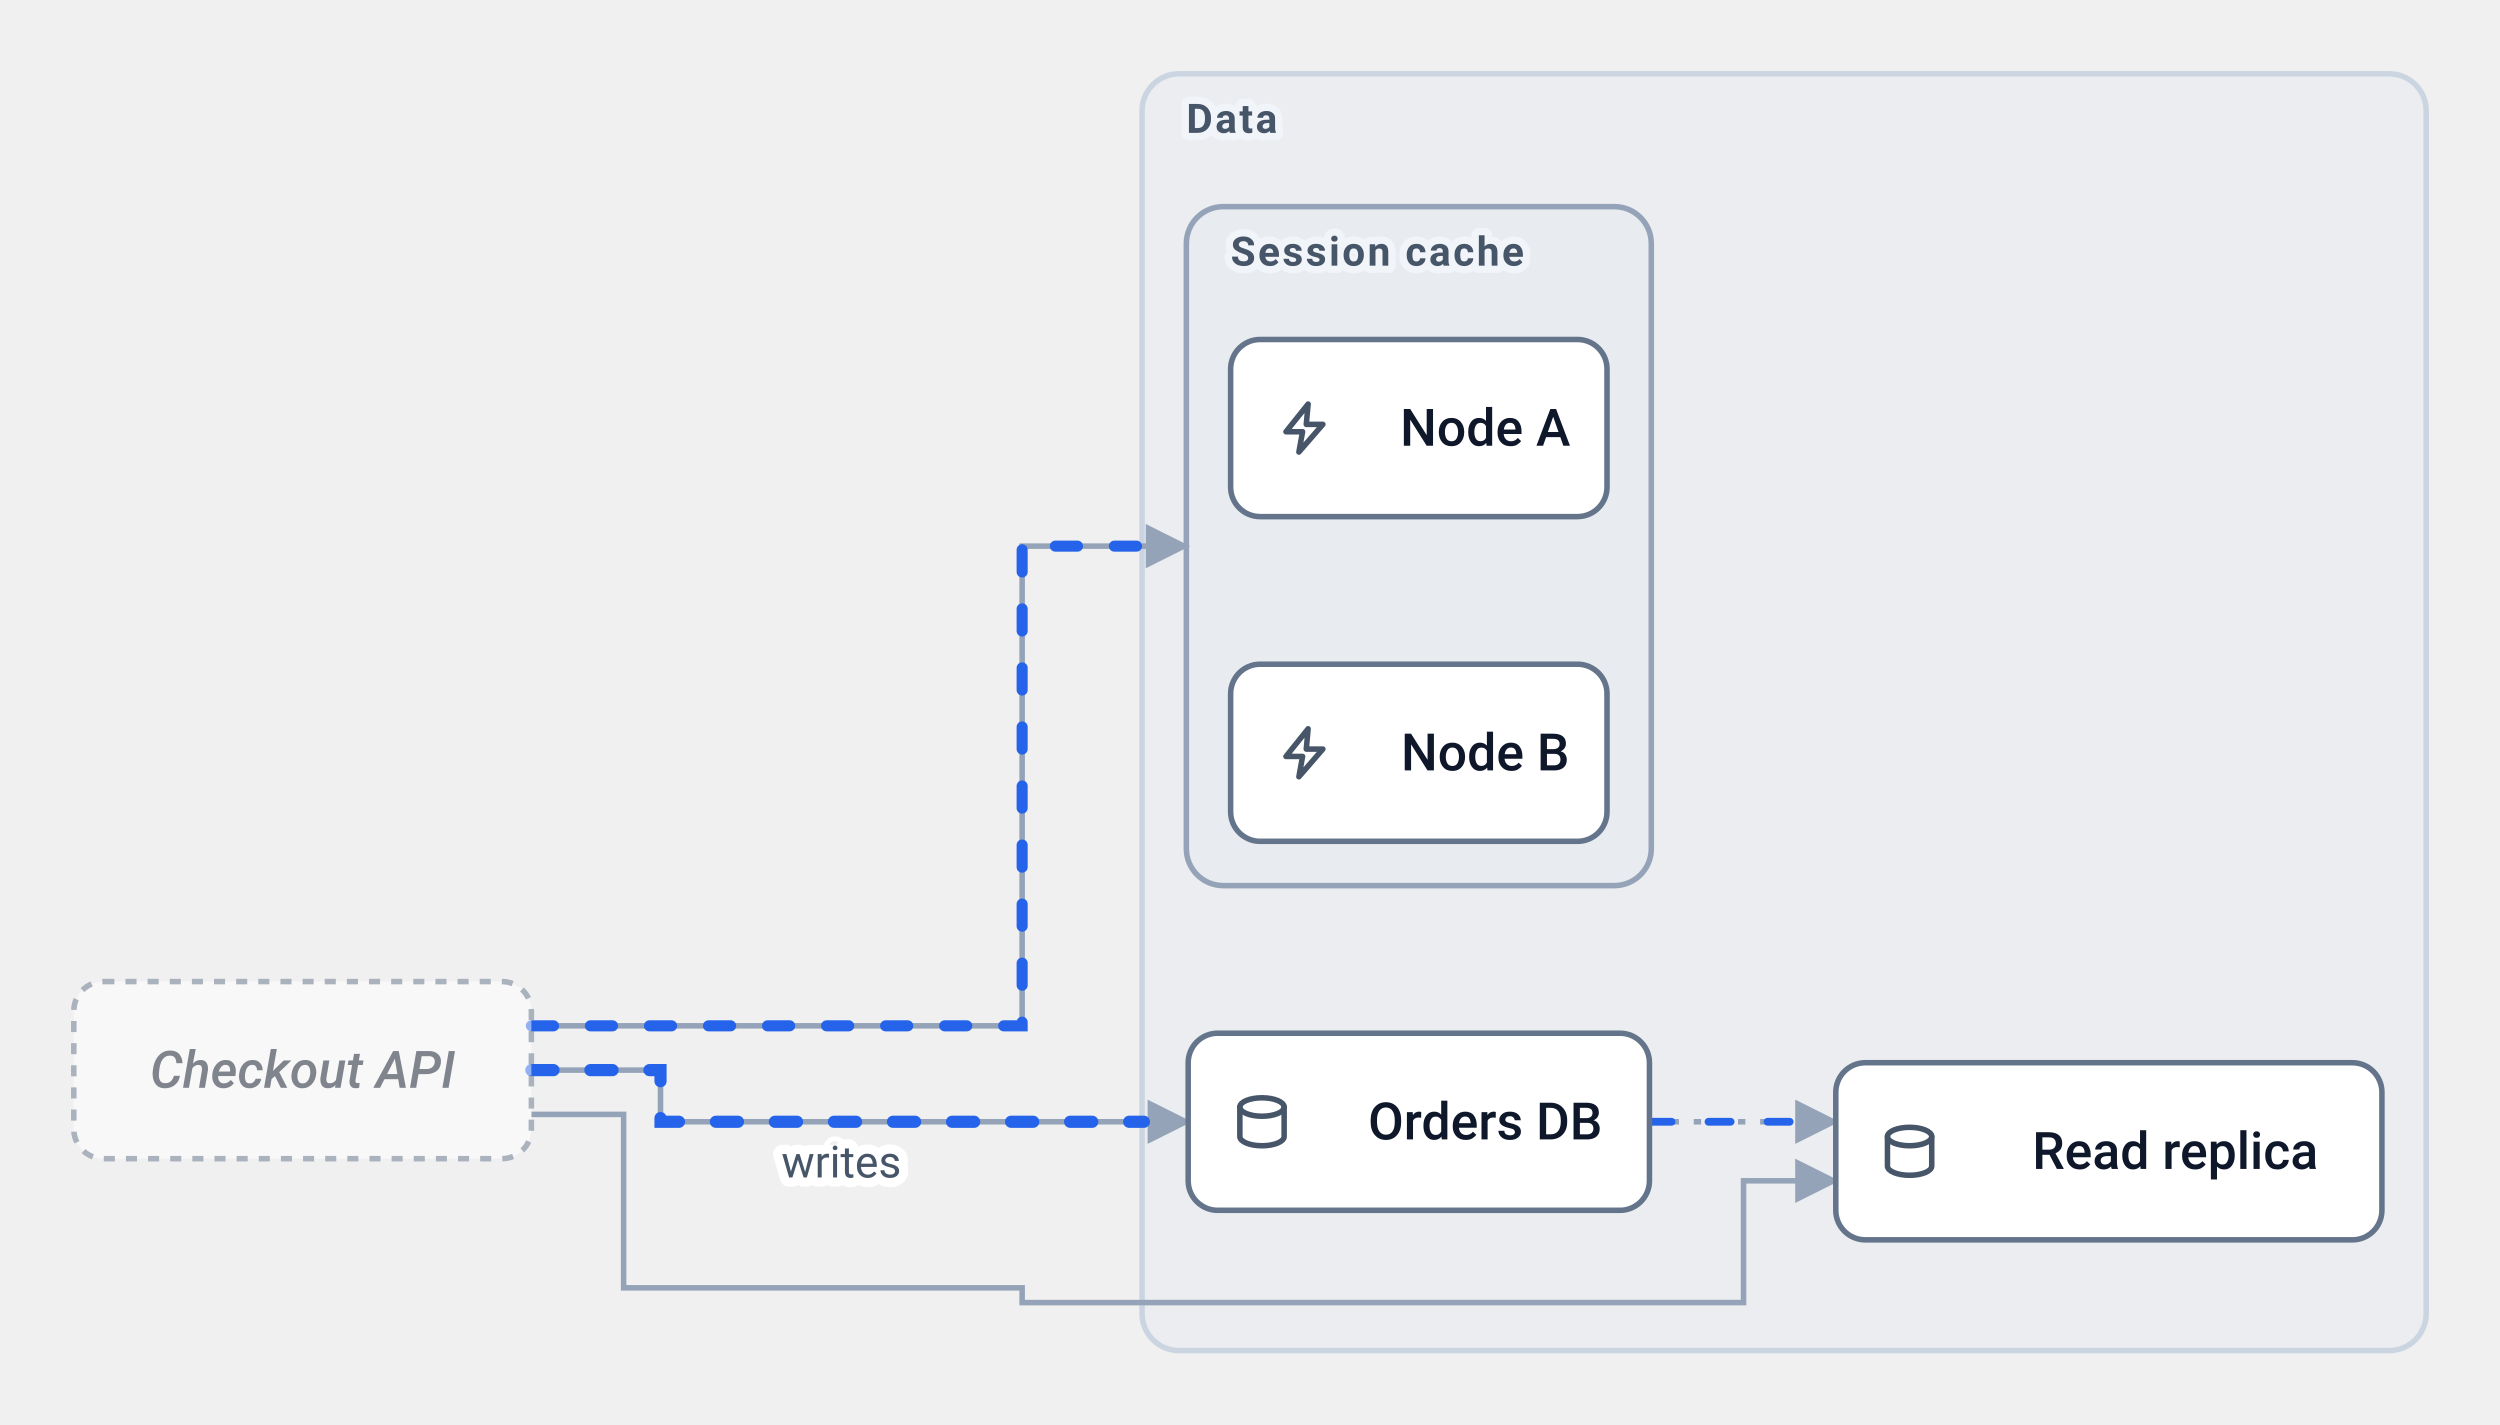
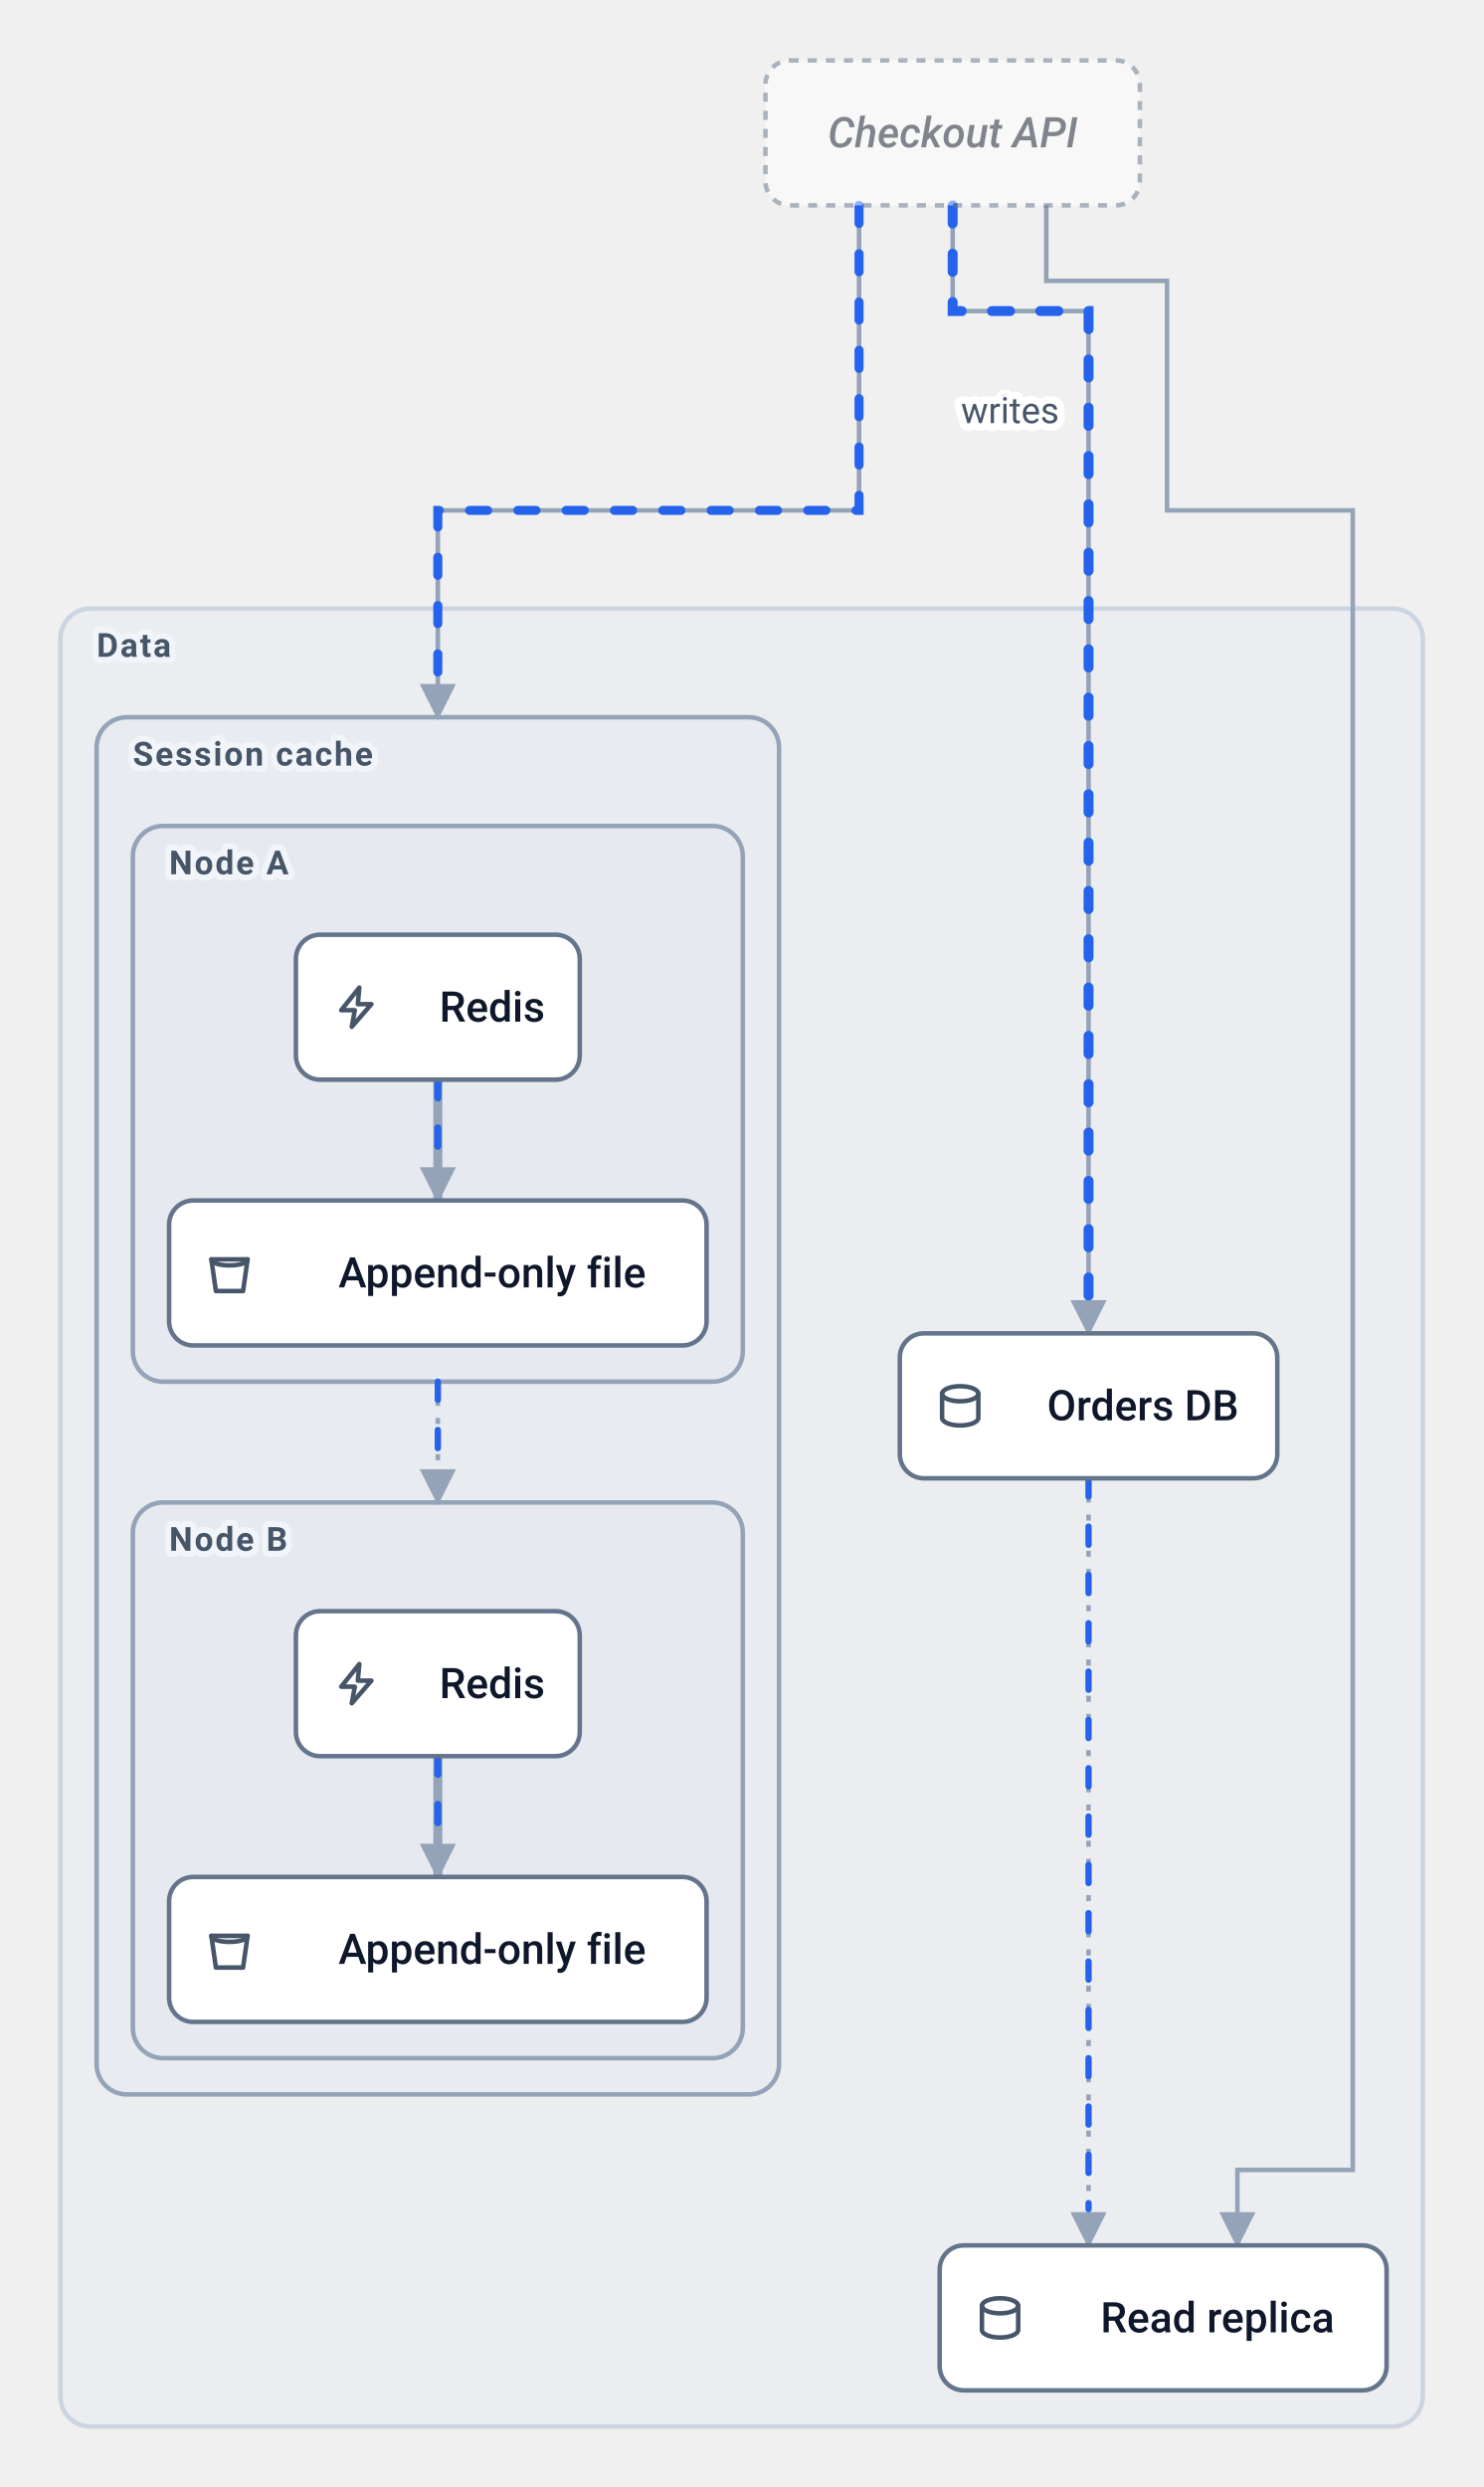
- <svg xmlns="http://www.w3.org/2000/svg" viewBox="0 0 677.5 386" width="677.5" height="386" data-orrery="1">
+ <svg xmlns="http://www.w3.org/2000/svg" viewBox="0 0 491.2 823.5" width="491.2" height="823.5" data-orrery="1">
  <style>.group-box{fill:#e2e8f0;fill-opacity:.35;stroke:#cbd5e1;stroke-width:1.5}
.group-label{font:600 11px system-ui,-apple-system,"Segoe UI",Roboto,sans-serif;fill:#475569;letter-spacing:.06em;text-transform:uppercase;paint-order:stroke;stroke:#f1f5f9;stroke-width:4px;stroke-linejoin:round}
[data-lod="detail"]{opacity:0}
.group[data-collapsed] .group-box{fill-opacity:.7}
.summary-label{font:500 16px system-ui,-apple-system,"Segoe UI",Roboto,sans-serif;fill:#0f172a;text-anchor:middle;dominant-baseline:central}
.summary-open{fill:none;stroke:#94a3b8;stroke-width:1.5;stroke-linecap:round}
.node-box{fill:#ffffff;stroke:#64748b;stroke-width:1.5}
.node-label{font:500 14px system-ui,-apple-system,"Segoe UI",Roboto,sans-serif;fill:#0f172a;text-anchor:middle;dominant-baseline:central}
.node-tech{font:11px system-ui,-apple-system,"Segoe UI",Roboto,sans-serif;fill:#64748b;text-anchor:middle;dominant-baseline:central}
.replicas rect{fill:#ffffff;stroke:#94a3b8;stroke-width:1.5}
.badge{font:600 11px system-ui,-apple-system,"Segoe UI",Roboto,sans-serif;fill:#475569;text-anchor:end;dominant-baseline:central}
.node[data-ghost]{opacity:.5}.node[data-ghost] .node-box{stroke-dasharray:3 3}.node[data-ghost] .node-label{font-style:italic}
.glyph{fill:none;stroke:#475569;stroke-width:1.5;stroke-linejoin:round;stroke-linecap:round}
.glyph-text{font:600 13px system-ui,-apple-system,"Segoe UI",Roboto,sans-serif;fill:#475569;text-anchor:middle;dominant-baseline:central}
.edge{fill:none;stroke:#94a3b8;stroke-width:1.5}
.flow{fill:none;stroke:#2563eb;stroke-linecap:round;stroke-dasharray:6 10;animation:orrery-flow 1s linear infinite}
.edge-label{font:12px system-ui,-apple-system,"Segoe UI",Roboto,sans-serif;fill:#475569;text-anchor:middle;dominant-baseline:central;paint-order:stroke;stroke:#ffffff;stroke-width:5px;stroke-linejoin:round}
.legend text{font:12px system-ui,-apple-system,"Segoe UI",Roboto,sans-serif;fill:#475569;dominant-baseline:central}.legend .legend-name{font-weight:600;fill:#0f172a}
.step-note{font:500 12px system-ui,-apple-system,"Segoe UI",Roboto,sans-serif;fill:#475569;dominant-baseline:central}
@keyframes orrery-flow{to{stroke-dashoffset:-16}}
@keyframes orrery-pulse{0%{stroke-opacity:1}50%{stroke-opacity:0.4}100%{stroke-opacity:1}}
.kind-external .node-box{stroke-dasharray:5 4;fill:#f8fafc}
.gk-region .group-box{stroke-dasharray:8 6}
.gk-zone .group-box{stroke-dasharray:3 5}
.gk-cluster .group-box{stroke:#94a3b8}
.gk-boundary .group-box{stroke:#dc2626;fill-opacity:0;stroke-dasharray:8 6}
.edge-async{stroke-dasharray:6 5}
.edge-replication{stroke-dasharray:2 4}
.edge-dataflow{stroke-width:3}
.st-degraded .node-box{stroke:#d97706;stroke-width:2;fill:#fffbeb}
.st-degraded .group-box{stroke:#d97706;stroke-width:2;fill:#fffbeb}
.st-degraded .node-label{fill:#92400e}
.st-degraded .group-label{fill:#92400e}
.st-failed .node-box{stroke:#dc2626;stroke-width:2;fill:#fef2f2;animation:orrery-pulse 1.2s linear infinite}
.st-failed .group-box{stroke:#dc2626;stroke-width:2;fill:#fef2f2;animation:orrery-pulse 1.2s linear infinite}
.st-failed .node-label{fill:#991b1b}
.st-failed .group-label{fill:#991b1b}
.st-off .node-box{stroke-dasharray:4 4}
.st-off .group-box{stroke-dasharray:4 4}
.st-off{opacity:0.45}</style>
  <defs>
    <marker id="arrow" viewBox="0 0 12 12" refX="11" refY="6" markerWidth="12" markerHeight="12" markerUnits="userSpaceOnUse" orient="auto">
      <path d="M0 0L12 6L0 12z" fill="#94a3b8" />
    </marker>
    <marker id="arrow-start" viewBox="0 0 12 12" refX="1" refY="6" markerWidth="12" markerHeight="12" markerUnits="userSpaceOnUse" orient="auto">
      <path d="M12 0L0 6L12 12z" fill="#94a3b8" />
    </marker>
  </defs>
  <g class="scene">
-     <g class="view" data-view="data" data-title="Data tier" data-size="677.5 386">
+     <g class="view" data-view="data" data-title="Data tier" data-size="491.2 823.5">
      <g class="groups">
-         <g class="group gk-tier st-on" data-group="data" data-bbox="309.5 20 348 346" data-state="on">
-           <rect class="group-box" x="309.5" y="20" width="348" height="346" rx="10" />
-           <text class="group-label" x="321.5" y="36">Data</text>
+         <g class="group gk-tier st-on" data-group="data" data-bbox="20 201.5 451.2 602" data-state="on">
+           <rect class="group-box" x="20" y="201.5" width="451.2" height="602" rx="10" />
+           <text class="group-label" x="32" y="217.5">Data</text>
        </g>
-         <g class="group gk-cluster st-on" data-group="sessions" data-bbox="321.5 56 126 184" data-state="on">
-           <rect class="group-box" x="321.5" y="56" width="126" height="184" rx="10" />
-           <text class="group-label" x="333.5" y="72">Session cache</text>
+         <g class="group gk-cluster st-on" data-group="sessions" data-bbox="32 237.5 226 456" data-state="on">
+           <rect class="group-box" x="32" y="237.5" width="226" height="456" rx="10" />
+           <text class="group-label" x="44" y="253.5">Session cache</text>
+         </g>
+         <g class="group gk-cluster st-on" data-group="cache-a" data-bbox="44 273.5 202 184" data-state="on">
+           <rect class="group-box" x="44" y="273.5" width="202" height="184" rx="10" />
+           <text class="group-label" x="56" y="289.5">Node A</text>
+         </g>
+         <g class="group gk-cluster st-on" data-group="cache-b" data-bbox="44 497.5 202 184" data-state="on">
+           <rect class="group-box" x="44" y="497.5" width="202" height="184" rx="10" />
+           <text class="group-label" x="56" y="513.5">Node B</text>
        </g>
      </g>
      <g class="edges">
-         <path class="edge edge-sync" data-edge="api-&gt;db" data-kind="sync" d="M144 290 L179 290 L179 304 L322 304" marker-end="url(#arrow)" />
-         <path class="flow" data-flow="api-&gt;db" data-load="0.6" d="M144 290 L179 290 L179 304 L310 304" style="stroke-width:3.3;animation-duration:1.5s" />
-         <text class="edge-label" x="228" y="315">writes</text>
-         <path class="edge edge-sync" data-edge="failover" data-kind="sync" d="M144 302 L169 302 L169 349 L277 349 L277 353 L472.5 353 L472.5 320 L497.5 320" marker-end="url(#arrow)" />
-         <path class="flow" data-flow="failover" data-load="0" d="M144 302 L169 302 L169 349 L277 349 L277 353 L472.5 353 L472.5 320 L485.5 320" style="stroke-width:1.5;animation:none;opacity:0" />
-         <path class="edge edge-replication" data-edge="db-&gt;replica" data-kind="replication" d="M447 304 L497.5 304" marker-end="url(#arrow)" />
-         <path class="flow" data-flow="db-&gt;replica" data-load="0.2" d="M447 304 L485.5 304" style="stroke-width:2.1;animation-duration:2.5s" />
-         <path class="edge edge-sync" data-edge="api-&gt;sessions" data-kind="sync" d="M144 278 L277 278 L277 148 L321.5 148" marker-end="url(#arrow)" />
-         <path class="flow" data-flow="api-&gt;sessions" data-load="0.5" d="M144 278 L277 278 L277 148 L309.5 148" style="stroke-width:3;animation-duration:1.8s" />
+         <path class="edge edge-sync" data-edge="api-&gt;db" data-kind="sync" d="M315.5 68 L315.5 103 L360.5 103 L360.5 441.5" marker-end="url(#arrow)" />
+         <path class="flow" data-flow="api-&gt;db" data-load="0.6" d="M315.5 68 L315.5 103 L360.5 103 L360.5 429.5" style="stroke-width:3.3;animation-duration:1.5s" />
+         <text class="edge-label" x="334.5" y="136">writes</text>
+         <path class="edge edge-sync" data-edge="failover" data-kind="sync" d="M346.5 68 L346.5 93 L386.5 93 L386.5 169 L448 169 L448 718.5 L409.8 718.5 L409.8 743.5" marker-end="url(#arrow)" />
+         <path class="flow" data-flow="failover" data-load="0" d="M346.5 68 L346.5 93 L386.5 93 L386.5 169 L448 169 L448 718.5 L409.8 718.5 L409.8 731.5" style="stroke-width:1.5;animation:none;opacity:0" />
+         <path class="edge edge-replication" data-edge="db-&gt;replica" data-kind="replication" d="M360.5 489.5 L360.5 743.5" marker-end="url(#arrow)" />
+         <path class="flow" data-flow="db-&gt;replica" data-load="0.2" d="M360.5 489.5 L360.5 731.5" style="stroke-width:2.1;animation-duration:2.5s" />
+         <path class="edge edge-sync" data-edge="api-&gt;sessions" data-kind="sync" d="M284.5 68 L284.5 169 L145 169 L145 237.5" marker-end="url(#arrow)" />
+         <path class="flow" data-flow="api-&gt;sessions" data-load="0.5" d="M284.5 68 L284.5 169 L145 169 L145 225.5" style="stroke-width:3;animation-duration:1.8s" />
+         <path class="edge edge-dataflow" data-edge="redis-a-&gt;aof-a" data-kind="dataflow" d="M145 357.5 L145 397.5" marker-end="url(#arrow)" />
+         <path class="flow" data-flow="redis-a-&gt;aof-a" data-load="0.3" d="M145 357.5 L145 385.5" style="stroke-width:2.4;animation-duration:2.3s" />
+         <path class="edge edge-dataflow" data-edge="redis-b-&gt;aof-b" data-kind="dataflow" d="M145 581.5 L145 621.5" marker-end="url(#arrow)" />
+         <path class="flow" data-flow="redis-b-&gt;aof-b" data-load="0.3" d="M145 581.5 L145 609.5" style="stroke-width:2.4;animation-duration:2.3s" />
+         <path class="edge edge-replication" data-edge="cache-a-&gt;cache-b" data-kind="replication" d="M145 457.5 L145 497.5" marker-end="url(#arrow)" />
+         <path class="flow" data-flow="cache-a-&gt;cache-b" data-load="0.2" d="M145 457.5 L145 485.5" style="stroke-width:2.1;animation-duration:2.5s" />
      </g>
      <g class="nodes">
-         <g class="node kind-database st-on" data-node="db" data-kind="database" data-state="on" data-bbox="322 280 125 48" transform="translate(322 280)">
+         <g class="node kind-database st-on" data-node="db" data-kind="database" data-state="on" data-bbox="298 441.5 125 48" transform="translate(298 441.5)">
          <rect class="node-box" width="125" height="48" rx="8" />
          <g class="glyph" transform="translate(12 16)">
            <ellipse cx="8" cy="4" rx="6" ry="2.5" />
            <path d="M2 4v8c0 1.4 2.7 2.5 6 2.5s6-1.1 6-2.5V4" />
          </g>
          <text class="node-label" x="80.5" y="24">Orders DB</text>
        </g>
-         <g class="node kind-database st-on" data-node="replica" data-kind="database" data-state="on" data-bbox="497.5 288 148 48" transform="translate(497.5 288)">
+         <g class="node kind-database st-on" data-node="replica" data-kind="database" data-state="on" data-bbox="311.2 743.5 148 48" transform="translate(311.2 743.5)">
          <rect class="node-box" width="148" height="48" rx="8" />
          <g class="glyph" transform="translate(12 16)">
            <ellipse cx="8" cy="4" rx="6" ry="2.5" />
            <path d="M2 4v8c0 1.4 2.7 2.5 6 2.5s6-1.1 6-2.5V4" />
          </g>
          <text class="node-label" x="92" y="24">Read replica</text>
        </g>
-         <g class="node kind-cache st-on" data-node="cache-a" data-kind="cache" data-state="on" data-bbox="333.5 92 102 48" transform="translate(333.5 92)">
-           <rect class="node-box" width="102" height="48" rx="8" />
+         <g class="node kind-cache st-on" data-node="redis-a" data-kind="cache" data-state="on" data-bbox="98 309.5 94 48" transform="translate(98 309.5)">
+           <rect class="node-box" width="94" height="48" rx="8" />
          <g class="glyph" transform="translate(12 16)">
            <path d="M9 1.5L3 9h4.5l-1 5.5L13 7H8.5z" />
          </g>
-           <text class="node-label" x="69" y="24">Node A</text>
+           <text class="node-label" x="65" y="24">Redis</text>
        </g>
-         <g class="node kind-cache st-on" data-node="cache-b" data-kind="cache" data-state="on" data-bbox="333.5 180 102 48" transform="translate(333.5 180)">
-           <rect class="node-box" width="102" height="48" rx="8" />
+         <g class="node kind-storage st-on" data-node="aof-a" data-kind="storage" data-state="on" data-bbox="56 397.5 178 48" transform="translate(56 397.5)">
+           <rect class="node-box" width="178" height="48" rx="8" />
+           <g class="glyph" transform="translate(12 16)">
+             <path d="M2 3.5h12l-1.5 10.5h-9z" />
+             <path d="M2 3.5c0 1.2 2.7 2 6 2s6-.8 6-2" />
+           </g>
+           <text class="node-label" x="107" y="24">Append-only file</text>
+         </g>
+         <g class="node kind-cache st-on" data-node="redis-b" data-kind="cache" data-state="on" data-bbox="98 533.5 94 48" transform="translate(98 533.5)">
+           <rect class="node-box" width="94" height="48" rx="8" />
          <g class="glyph" transform="translate(12 16)">
            <path d="M9 1.5L3 9h4.5l-1 5.5L13 7H8.5z" />
          </g>
-           <text class="node-label" x="69" y="24">Node B</text>
+           <text class="node-label" x="65" y="24">Redis</text>
        </g>
-         <g class="node st-on" data-node="api" data-kind="service" data-state="on" data-ghost="1" data-bbox="20 266 124 48" transform="translate(20 266)">
+         <g class="node kind-storage st-on" data-node="aof-b" data-kind="storage" data-state="on" data-bbox="56 621.5 178 48" transform="translate(56 621.5)">
+           <rect class="node-box" width="178" height="48" rx="8" />
+           <g class="glyph" transform="translate(12 16)">
+             <path d="M2 3.5h12l-1.5 10.5h-9z" />
+             <path d="M2 3.5c0 1.2 2.7 2 6 2s6-.8 6-2" />
+           </g>
+           <text class="node-label" x="107" y="24">Append-only file</text>
+         </g>
+         <g class="node st-on" data-node="api" data-kind="service" data-state="on" data-ghost="1" data-bbox="253.5 20 124 48" transform="translate(253.5 20)">
          <rect class="node-box" width="124" height="48" rx="8" />
          <text class="node-label" x="62" y="24">Checkout API</text>
        </g>
      </g>
    </g>
  </g>
</svg>
